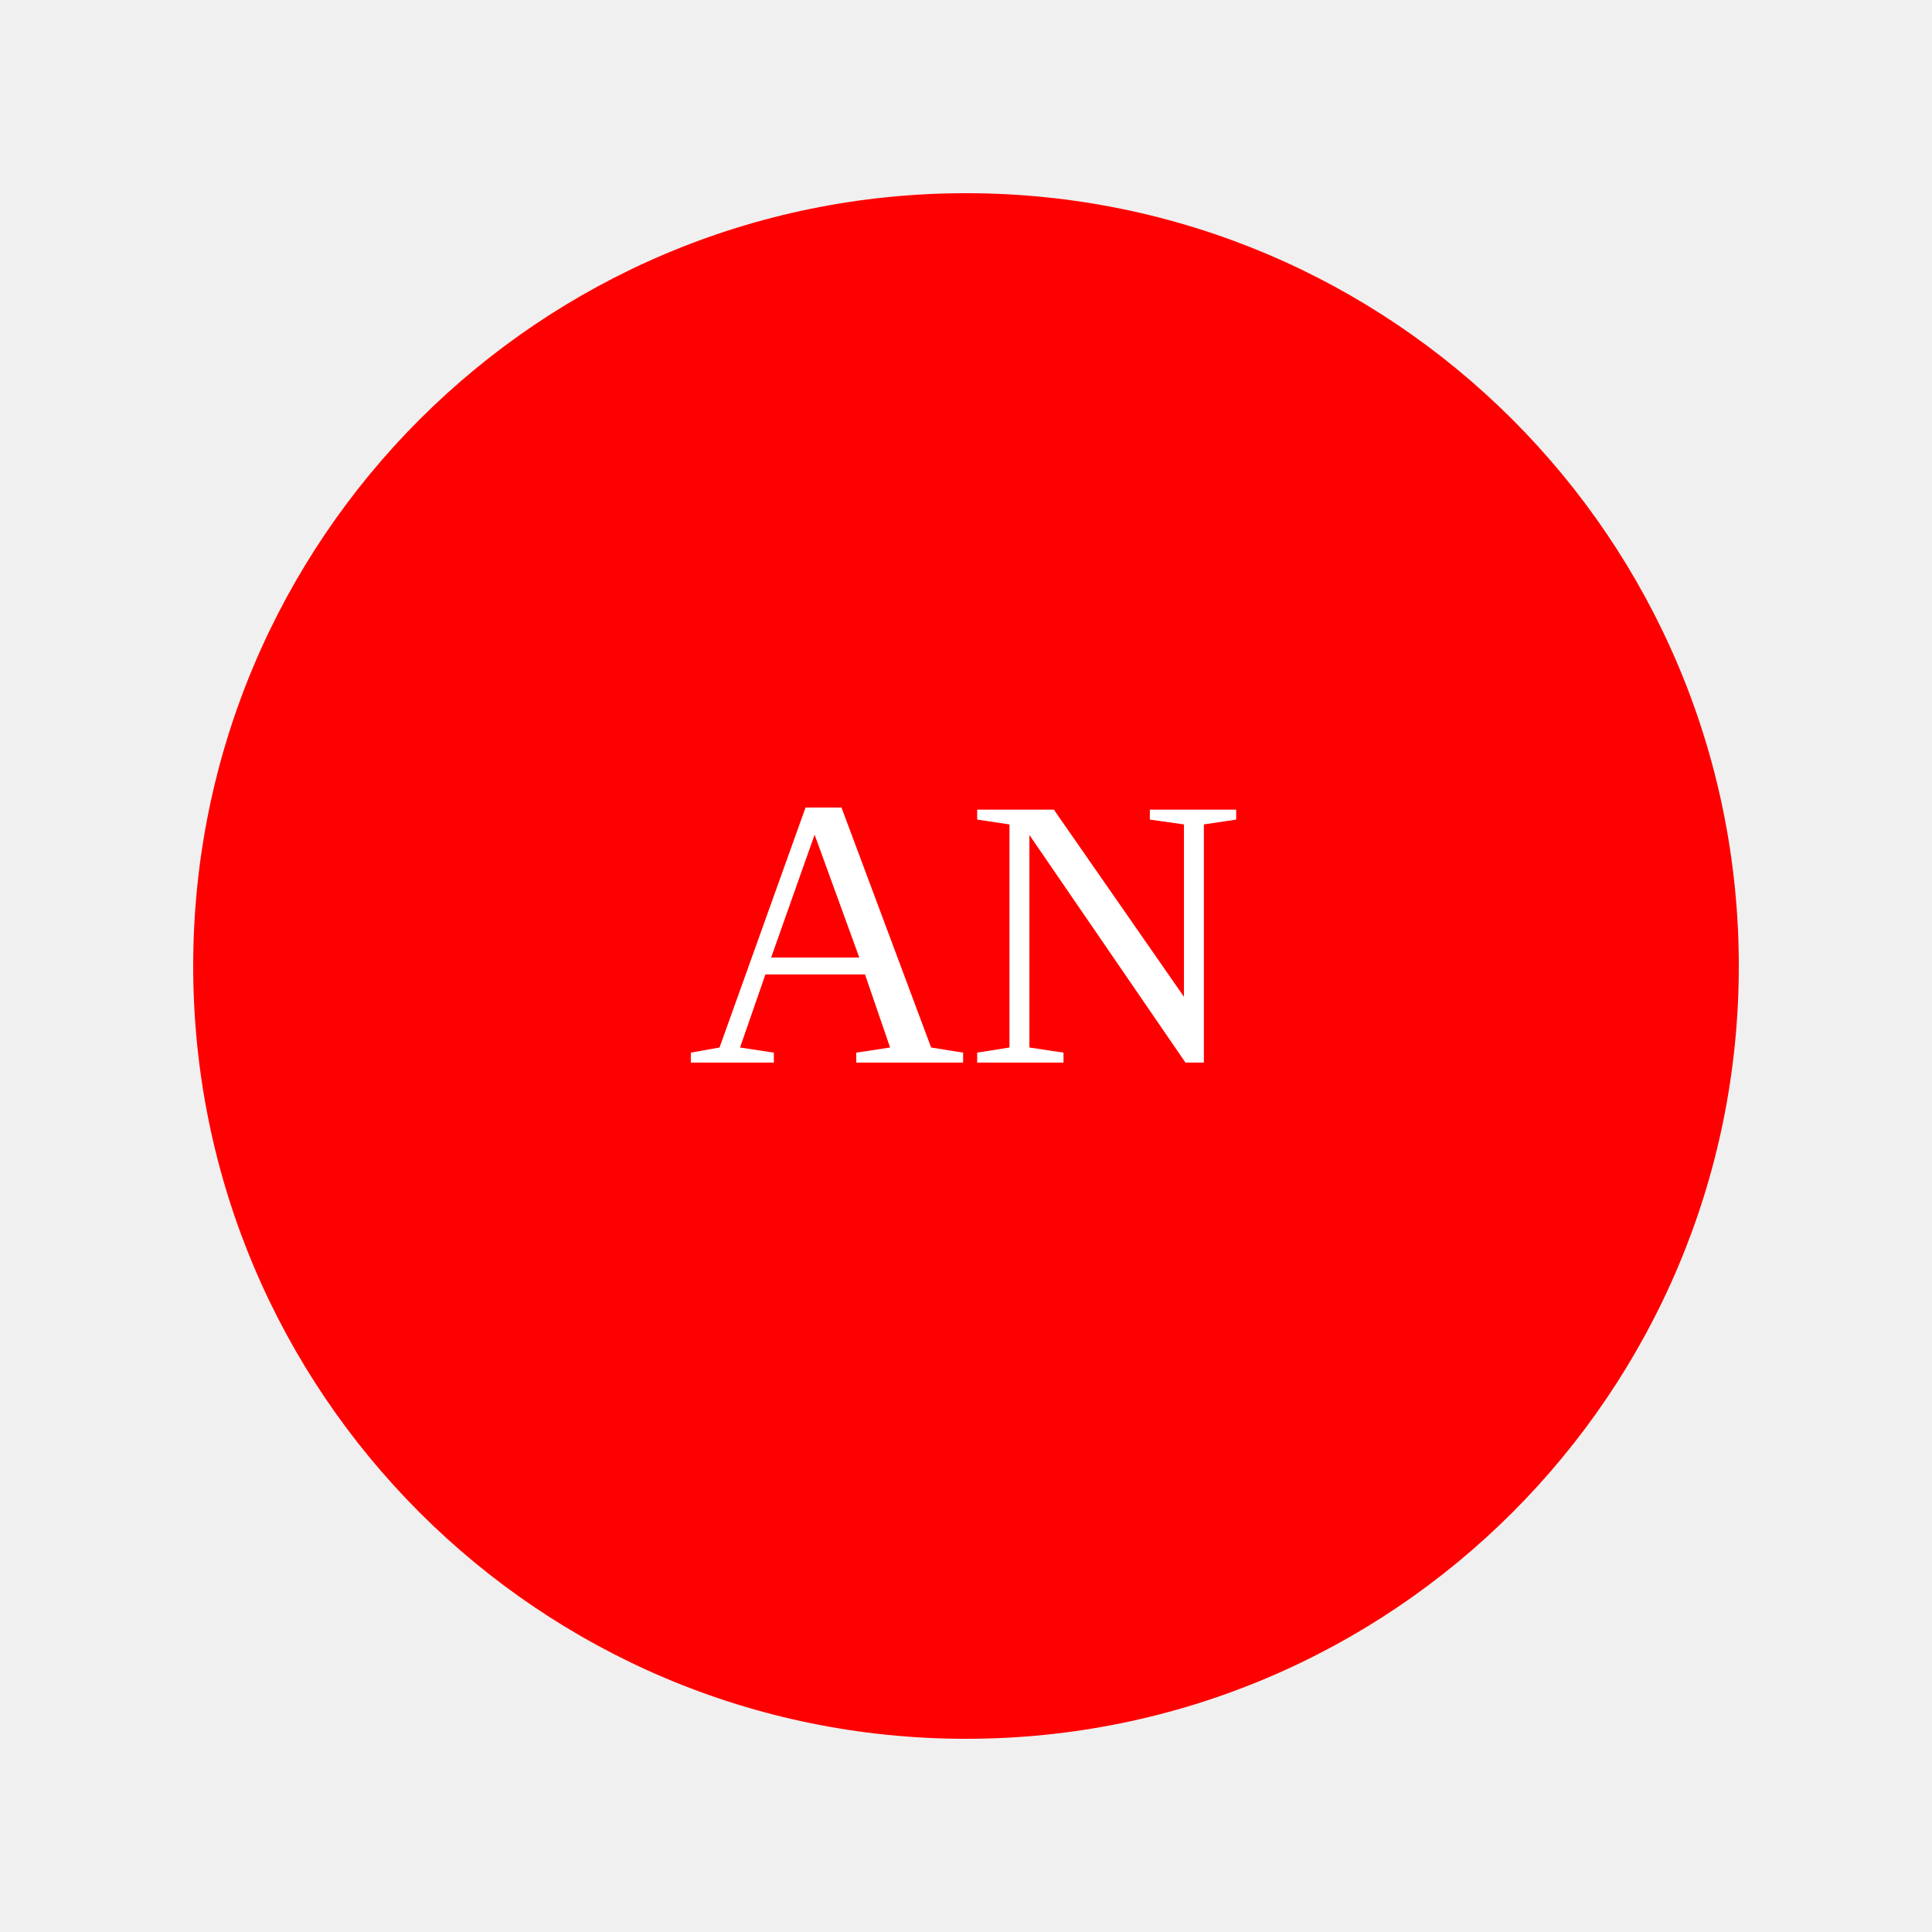
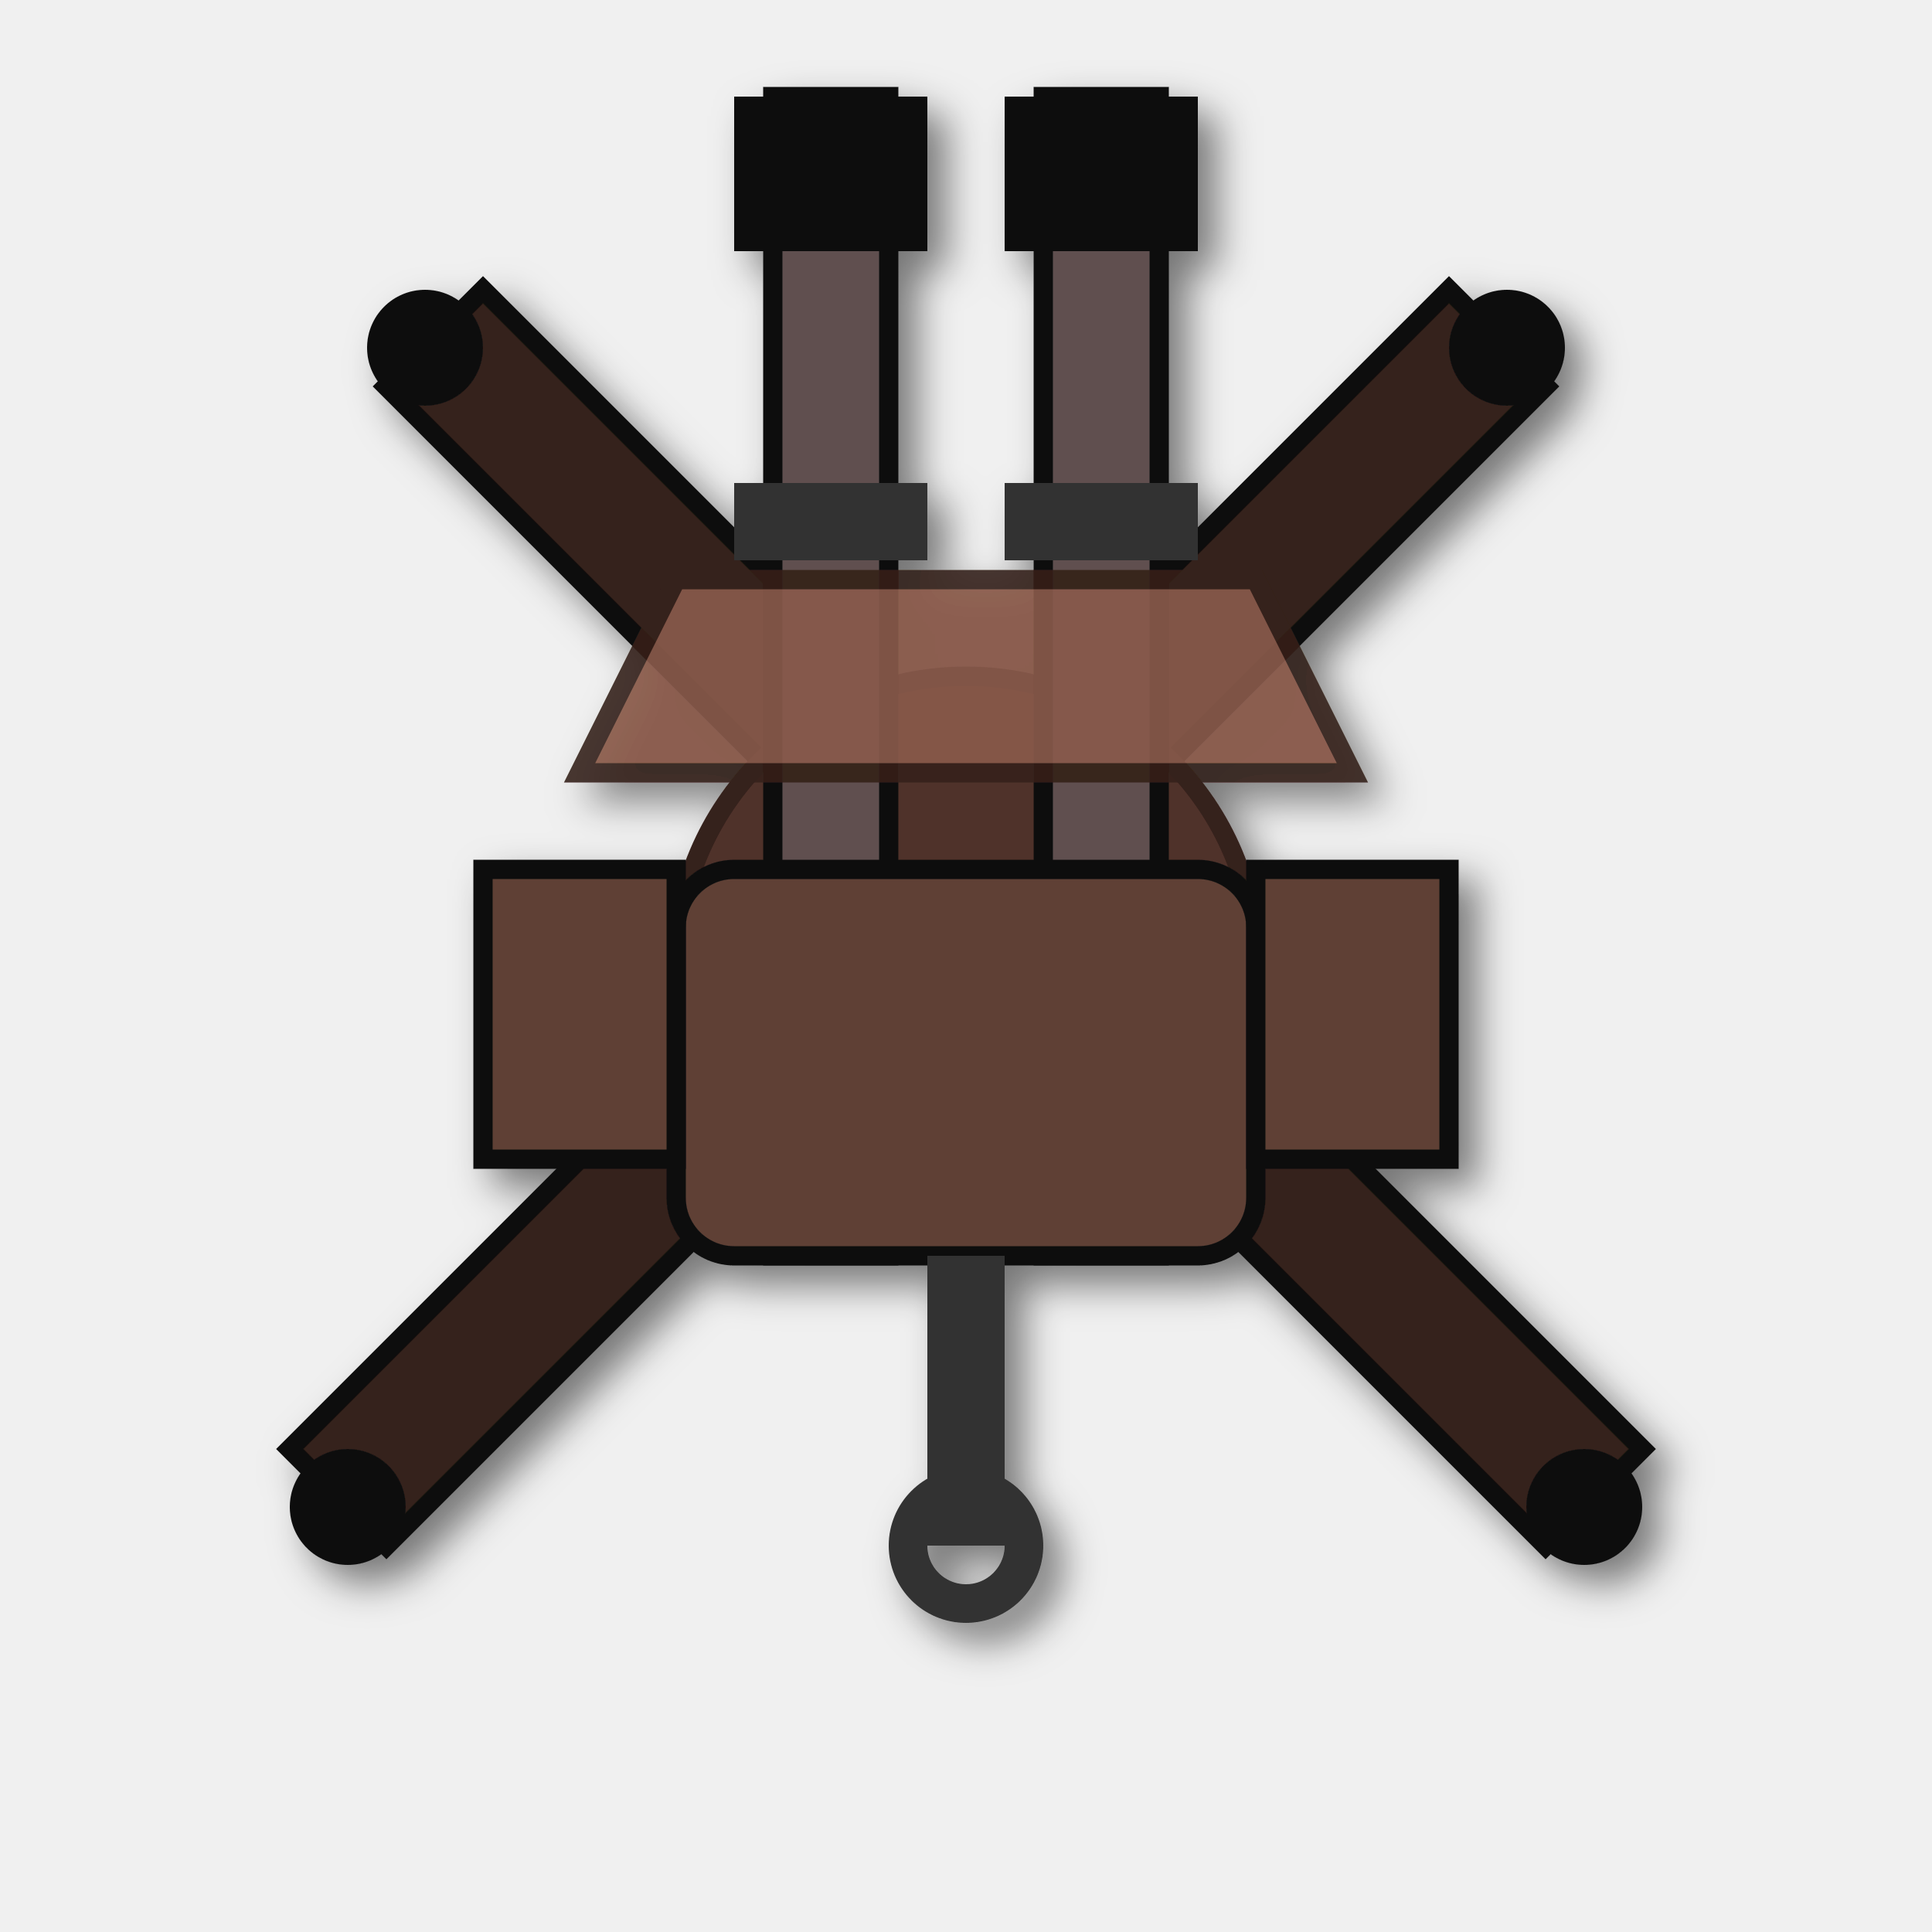
- <svg xmlns="http://www.w3.org/2000/svg" width="100" height="100">
-   <circle cx="50" cy="50" r="40" fill="red" />
-   <text x="50" y="55" font-size="20" text-anchor="middle" fill="white">AN</text>
+ <svg xmlns="http://www.w3.org/2000/svg" viewBox="0 0 100 100">
+   <defs>
+     <linearGradient id="bodyGradRed" x1="0%" y1="0%" x2="0%" y2="100%">
+       <stop offset="0%" stop-color="#50322c" />
+       <stop offset="50%" stop-color="#8a5a4a" />
+       <stop offset="100%" stop-color="#50322c" />
+     </linearGradient>
+     <filter id="shadowRed">
+       <feDropShadow dx="1" dy="1" stdDeviation="1" flood-opacity="0.5" />
+     </filter>
+   </defs>
+   <g filter="url(#shadowRed)">
+     <path d="M50 50 L20 80 L15 75 L45 45 Z" fill="#34201a" stroke="#111" />
+     <path d="M50 50 L80 80 L85 75 L55 45 Z" fill="#34201a" stroke="#111" />
+     <path d="M50 50 L20 20 L25 15 L55 45 Z" fill="#34201a" stroke="#111" />
+     <path d="M50 50 L80 20 L75 15 L45 45 Z" fill="#34201a" stroke="#111" />
+     <circle cx="18" cy="78" r="3" fill="#111" />
+     <circle cx="82" cy="78" r="3" fill="#111" />
+     <circle cx="22" cy="18" r="3" fill="#111" />
+     <circle cx="78" cy="18" r="3" fill="#111" />
+     <circle cx="50" cy="50" r="15" fill="#50322c" stroke="#34201a" />
+     <rect x="40" y="5" width="6" height="60" fill="#605050" stroke="#111" />
+     <rect x="38" y="5" width="10" height="8" fill="#111" />
+     <rect x="38" y="25" width="10" height="4" fill="#333" />
+     <rect x="54" y="5" width="6" height="60" fill="#605050" stroke="#111" />
+     <rect x="52" y="5" width="10" height="8" fill="#111" />
+     <rect x="52" y="25" width="10" height="4" fill="#333" />
+     <rect x="35" y="45" width="30" height="20" rx="3" fill="#5e4034" stroke="#111" />
+     <path d="M30 40 L70 40 L65 30 L35 30 Z" fill="#8a5a4a" stroke="#34201a" opacity="0.9" />
+     <rect x="25" y="45" width="10" height="15" fill="#5e4034" stroke="#111" />
+     <rect x="65" y="45" width="10" height="15" fill="#5e4034" stroke="#111" />
+     <rect x="48" y="65" width="4" height="15" fill="#333" />
+     <circle cx="50" cy="80" r="3" fill="none" stroke="#333" stroke-width="2" />
+   </g>
</svg>
